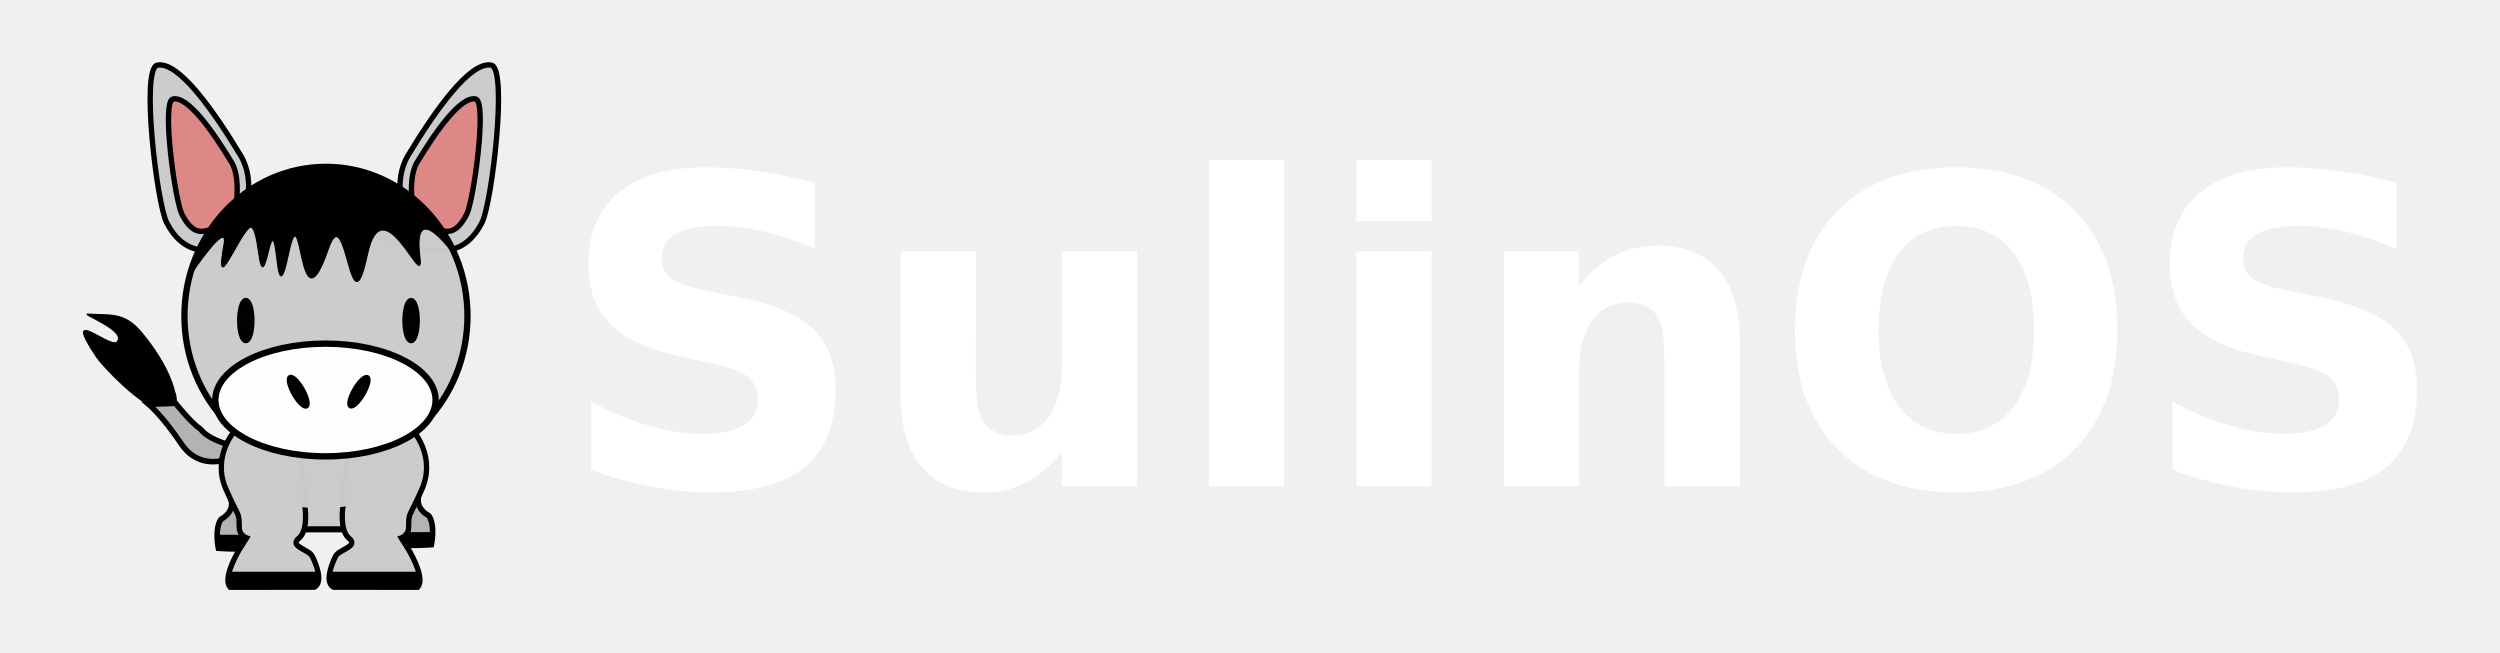
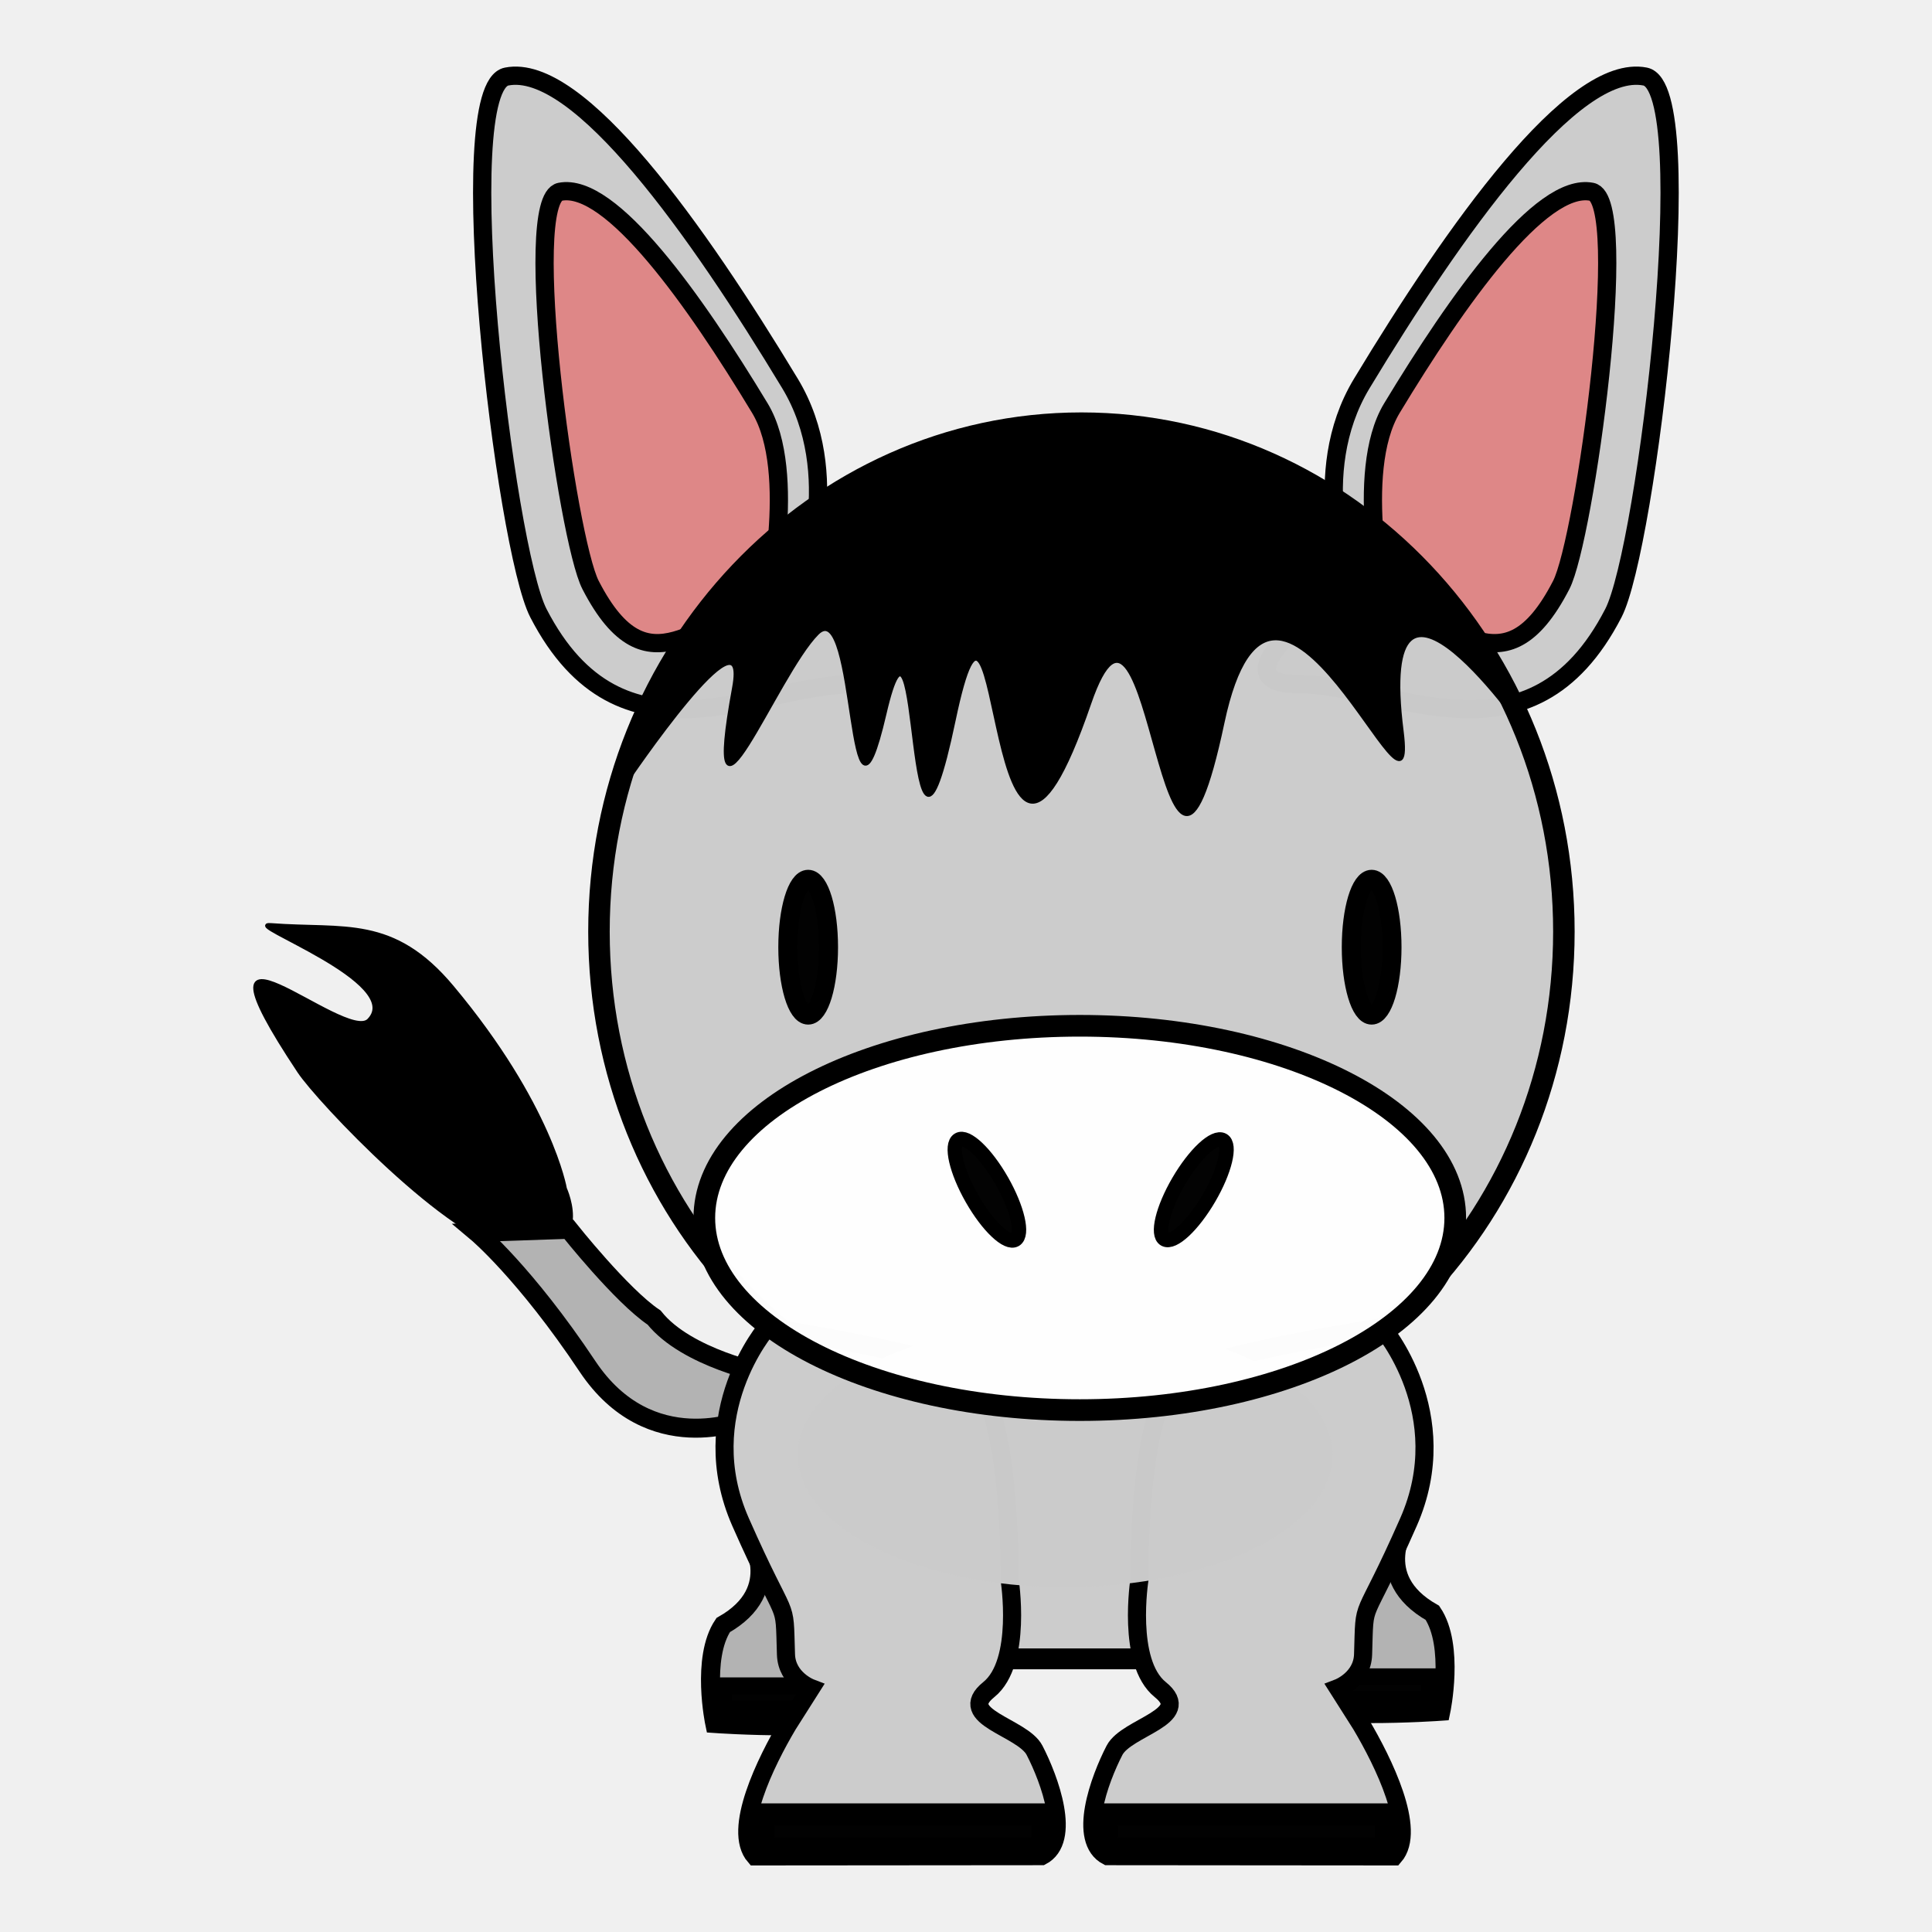
- <svg xmlns="http://www.w3.org/2000/svg" width="115" height="30" viewBox="0 0 608.542 145.143" version="1.1" id="svg8">
+ <svg xmlns="http://www.w3.org/2000/svg" width="100" height="100" viewBox="0 0 529.167 483.81" version="1.1" id="svg8">
  <defs id="defs2" />
-   <g id="layer1" transform="translate(0,-150.95)">
+   <g id="layer1" transform="translate(0,219.4667)">
    <path style="fill:#000000;stroke-width:0.265" d="" id="path4751" />
-     <g id="g74" transform="translate(3.548137,-5.958023)">
+     <g id="g74" transform="matrix(3.835805,0,0,3.835805,5.467019,-857.8002)">
      <path id="path840" d="m 38.92,245.373 c 0,0 -1.011,-5.952 -8.057,-14.382 -4.234,-5.066 -7.699,-4.041 -12.946,-4.441 -2.231,-0.17 9.676,4.064 6.993,6.804 -1.703,1.739 -13.692,-9.453 -4.974,3.658 1.37,2.061 10.813,12.079 15.258,12.639 6.04,0.761 3.726,-4.277 3.726,-4.277 z" style="fill:#000000;stroke:#000000;stroke-width:0.265px;stroke-linecap:butt;stroke-linejoin:miter;stroke-opacity:1" />
      <g transform="translate(-3.175,-0.13438)" id="g4798">
        <path style="fill:#cccccc;stroke:#000000;stroke-width:1.303;stroke-linecap:butt;stroke-linejoin:miter;stroke-miterlimit:4.3;stroke-dasharray:none;stroke-opacity:1" d="m 59.022,202.39 c 0,0 3.071,-7.861 -0.862,-14.371 -6.587,-10.902 -15.079,-22.937 -20.233,-21.916 -4.047,0.802 -0.117,33.689 2.266,38.311 5.919,11.483 15.726,5.075 22.47,5.075 6.744,0 -3.641,-7.099 -3.641,-7.099 z" id="path4672" />
        <path style="fill:#de8787;stroke:#000000;stroke-width:1.303;stroke-linecap:butt;stroke-linejoin:miter;stroke-miterlimit:4.3;stroke-dasharray:none;stroke-opacity:1" d="m 56.441,204.266 c 0,0 2.344,-9.893 -0.43,-14.483 -4.644,-7.687 -10.632,-16.172 -14.266,-15.452 -2.853,0.565 0.494,24.819 2.174,28.078 4.173,8.096 7.766,1.857 12.521,1.857 4.755,0 0,0 0,0 z" id="path4672-6" />
      </g>
      <g transform="translate(7.408334)" id="g4794">
        <path style="fill:#cccccc;stroke:#000000;stroke-width:1.303;stroke-linecap:butt;stroke-linejoin:miter;stroke-miterlimit:4.3;stroke-dasharray:none;stroke-opacity:1" d="m 87.543,202.255 c 0,0 -3.071,-7.861 0.862,-14.371 6.587,-10.902 15.079,-22.937 20.233,-21.916 4.047,0.802 0.117,33.689 -2.266,38.311 -5.919,11.483 -15.726,5.075 -22.47,5.075 -6.744,0 3.641,-7.099 3.641,-7.099 z" id="path4672-1" />
        <path style="fill:#de8787;stroke:#000000;stroke-width:1.303;stroke-linecap:butt;stroke-linejoin:miter;stroke-miterlimit:4.3;stroke-dasharray:none;stroke-opacity:1" d="m 90.124,204.132 c 0,0 -2.344,-9.893 0.43,-14.483 4.644,-7.687 10.632,-16.172 14.266,-15.452 2.853,0.565 -0.494,24.819 -2.174,28.078 -4.173,8.096 -7.766,1.857 -12.521,1.857 -4.755,0 0,0 0,0 z" id="path4672-6-2" />
      </g>
      <ellipse ry="36.304" rx="34.45" cy="227.022" cx="75.794" id="path4599" style="fill:#cccccc;fill-opacity:0.986;stroke:#000000;stroke-width:1.535;stroke-miterlimit:4;stroke-dasharray:none;stroke-opacity:1" />
      <path id="path4944" d="m 39.19,248.28 c 0,0 3.777,4.762 6.091,6.304 2.314,2.914 7.972,4.021 7.972,4.021 l -1.542,3.256 v 0 c 0,0 -6.733,2.89 -11.189,-3.795 -4.456,-6.684 -7.891,-9.563 -7.891,-9.563 z" style="fill:#b3b3b3;stroke:#000000;stroke-width:1.357;stroke-linecap:butt;stroke-linejoin:miter;stroke-miterlimit:4;stroke-dasharray:none;stroke-opacity:1" />
      <ellipse ry="12.884" rx="20.143" cy="265.927" cx="75.54" id="path4871" style="fill:#cccccc;fill-opacity:0.986;stroke:#000000;stroke-width:1.202;stroke-opacity:0" />
      <path id="path4924" d="M 69.192,278.953 H 82.903" style="fill:none;stroke:#000000;stroke-width:1.489px;stroke-linecap:butt;stroke-linejoin:miter;stroke-opacity:1" />
      <g id="g869">
        <path style="fill:#b3b3b3;stroke:#000000;stroke-width:1.357px;stroke-linecap:butt;stroke-linejoin:miter;stroke-opacity:1" d="m 52.07,270.145 c 0,0 2.644,3.852 -1.856,6.395 -1.591,2.361 -0.604,7.029 -0.604,7.029 0,0 9.869,0.697 11.58,-0.76 3.827,-3.258 -9.547,-16.302 -9.547,-16.302 z" id="path4942-5" />
        <rect style="fill:#000000;fill-opacity:0.986;stroke:#000000;stroke-width:1.218;stroke-miterlimit:4.3;stroke-dasharray:none;stroke-opacity:1" id="rect844" width="7.699" height="1.643" x="50.224" y="280.886" />
      </g>
      <g id="g873">
        <path style="fill:#b3b3b3;stroke:#000000;stroke-width:1.357px;stroke-linecap:butt;stroke-linejoin:miter;stroke-opacity:1" d="m 98.999,269.271 c 0,0 -2.644,3.852 1.856,6.395 1.591,2.361 0.604,7.029 0.604,7.029 0,0 -9.869,0.697 -11.58,-0.76 -3.827,-3.258 9.547,-16.302 9.547,-16.302 z" id="path4942" />
        <rect style="fill:#000000;fill-opacity:0.986;stroke:#000000;stroke-width:1.205;stroke-miterlimit:4.3;stroke-dasharray:none;stroke-opacity:1" id="rect844-3" width="7.699" height="1.61" x="92.957" y="280.234" />
      </g>
      <g id="g929">
        <g id="g879" transform="matrix(0.9519777,0,0,1,1.912233,0.1082422)">
          <path id="path3780" d="m 54.02,255.196 c 0,0 -5.565,6.141 -1.974,13.89 3.591,7.749 3.259,5.161 3.402,9.449 0.059,1.766 1.86,2.422 1.86,2.422 l -1.713,2.57 c -1.659,2.661 -4.186,7.54 -2.489,9.39 l 21.527,-0.017 v 0 c 2.263,-1.118 0.593,-5.438 -0.541,-7.526 -0.903,-1.662 -5.978,-2.382 -3.431,-4.335 2.547,-1.953 1.558,-7.88 1.558,-7.88 0,0 0.191,-13.098 -3.211,-14.704 -3.402,-1.606 -14.988,-3.259 -14.988,-3.259 z" style="fill:#cccccc;stroke:#000000;stroke-width:1.357;stroke-linecap:butt;stroke-linejoin:miter;stroke-miterlimit:4;stroke-dasharray:none;stroke-opacity:1" />
          <rect y="289.949" x="53.784" height="2.422" width="20.848" id="rect875" style="fill:#000000;fill-opacity:0.986;stroke:#000000;stroke-width:1.57;stroke-miterlimit:4.3;stroke-dasharray:none;stroke-opacity:1" />
        </g>
        <g id="g879-3" transform="matrix(-0.9519777,0,0,1,148.6906,0.1082422)">
          <path id="path3780-5" d="m 54.02,255.196 c 0,0 -5.565,6.141 -1.974,13.89 3.591,7.749 3.259,5.161 3.402,9.449 0.059,1.766 1.86,2.422 1.86,2.422 l -1.713,2.57 c -1.659,2.661 -4.186,7.54 -2.489,9.39 l 21.527,-0.017 v 0 c 2.263,-1.118 0.593,-5.438 -0.541,-7.526 -0.903,-1.662 -5.978,-2.382 -3.431,-4.335 2.547,-1.953 1.558,-7.88 1.558,-7.88 0,0 0.191,-13.098 -3.211,-14.704 -3.402,-1.606 -14.988,-3.259 -14.988,-3.259 z" style="fill:#cccccc;stroke:#000000;stroke-width:1.357;stroke-linecap:butt;stroke-linejoin:miter;stroke-miterlimit:4;stroke-dasharray:none;stroke-opacity:1" />
          <rect y="289.949" x="53.784" height="2.422" width="20.848" id="rect875-6" style="fill:#000000;fill-opacity:0.986;stroke:#000000;stroke-width:1.57;stroke-miterlimit:4.3;stroke-dasharray:none;stroke-opacity:1" />
        </g>
      </g>
      <ellipse ry="9.442" rx="19.107" cy="264.393" cx="74.635" id="path4871-3" style="fill:#cccccc;fill-opacity:0.986;stroke:#000000;stroke-width:1.003;stroke-opacity:0" />
      <ellipse ry="4.848" rx="1.454" cy="228.137" cx="56.282" id="path4671" style="fill:#000000;fill-opacity:0.986;stroke:#000000;stroke-width:1.357;stroke-opacity:1" />
      <ellipse ry="4.848" rx="1.454" cy="228.137" cx="96.517" id="path4671-3" style="fill:#000000;fill-opacity:0.986;stroke:#000000;stroke-width:1.357;stroke-opacity:1" />
      <ellipse ry="13.721" rx="26.81" cy="247.469" cx="75.677" id="path4632" style="fill:#ffffff;fill-opacity:0.986;stroke:#000000;stroke-width:1.547;stroke-opacity:1" />
      <ellipse transform="matrix(0.8606012,-0.5092795,0.4954062,0.8686614,0,0)" ry="4.104" rx="1.237" cy="246.433" cx="-61.632" id="path4688" style="fill:#000000;fill-opacity:0.986;stroke:#000000;stroke-width:1.03;stroke-opacity:1" />
      <ellipse transform="matrix(0.8713496,0.4906627,-0.5045797,0.8633651,0,0)" ry="4.104" rx="1.237" cy="172.774" cx="196.242" id="path4688-5" style="fill:#000000;fill-opacity:0.986;stroke:#000000;stroke-width:1.03;stroke-opacity:1" />
      <path id="path4772" d="m 43.298,216.336 c 0,0 8.86,-13.124 7.686,-6.728 -2.392,13.029 3.005,-0.945 5.945,-3.885 2.94,-2.94 2.138,17.243 4.811,5.75 2.673,-11.493 1.46,17.054 4.935,0.483 3.475,-16.571 2.227,20.482 9.687,-1.231 4.487,-13.061 5.209,21.691 9.511,1.388 3.732,-17.615 13.976,9.956 12.797,0.613 -1.978,-15.665 9.041,0.384 9.041,0.384 0,0 -17.909,-39.408 -54.25,-13.779 -6.665,4.7 -10.162,17.006 -10.162,17.006 z" style="fill:#000000;stroke:#000000;stroke-width:0.265px;stroke-linecap:butt;stroke-linejoin:miter;stroke-opacity:1" />
    </g>
-     <text xml:space="preserve" style="font-style:normal;font-variant:normal;font-weight:normal;font-stretch:normal;font-size:104.61px;line-height:1.25;font-family:System-ui;-inkscape-font-specification:System-ui;letter-spacing:0px;word-spacing:0px;fill:#ffffff;fill-opacity:1;stroke:none;stroke-width:2.615;" x="135.722" y="262.52" id="text42">
-       <tspan id="tspan40" x="135.722" y="262.52" style="font-style:normal;font-variant:normal;font-weight:bold;font-stretch:normal;font-family:'DejaVu LGC Sans';-inkscape-font-specification:'DejaVu LGC Sans Bold';fill:#ffffff;stroke-width:2.615;">SulinOS</tspan>
-     </text>
  </g>
</svg>
